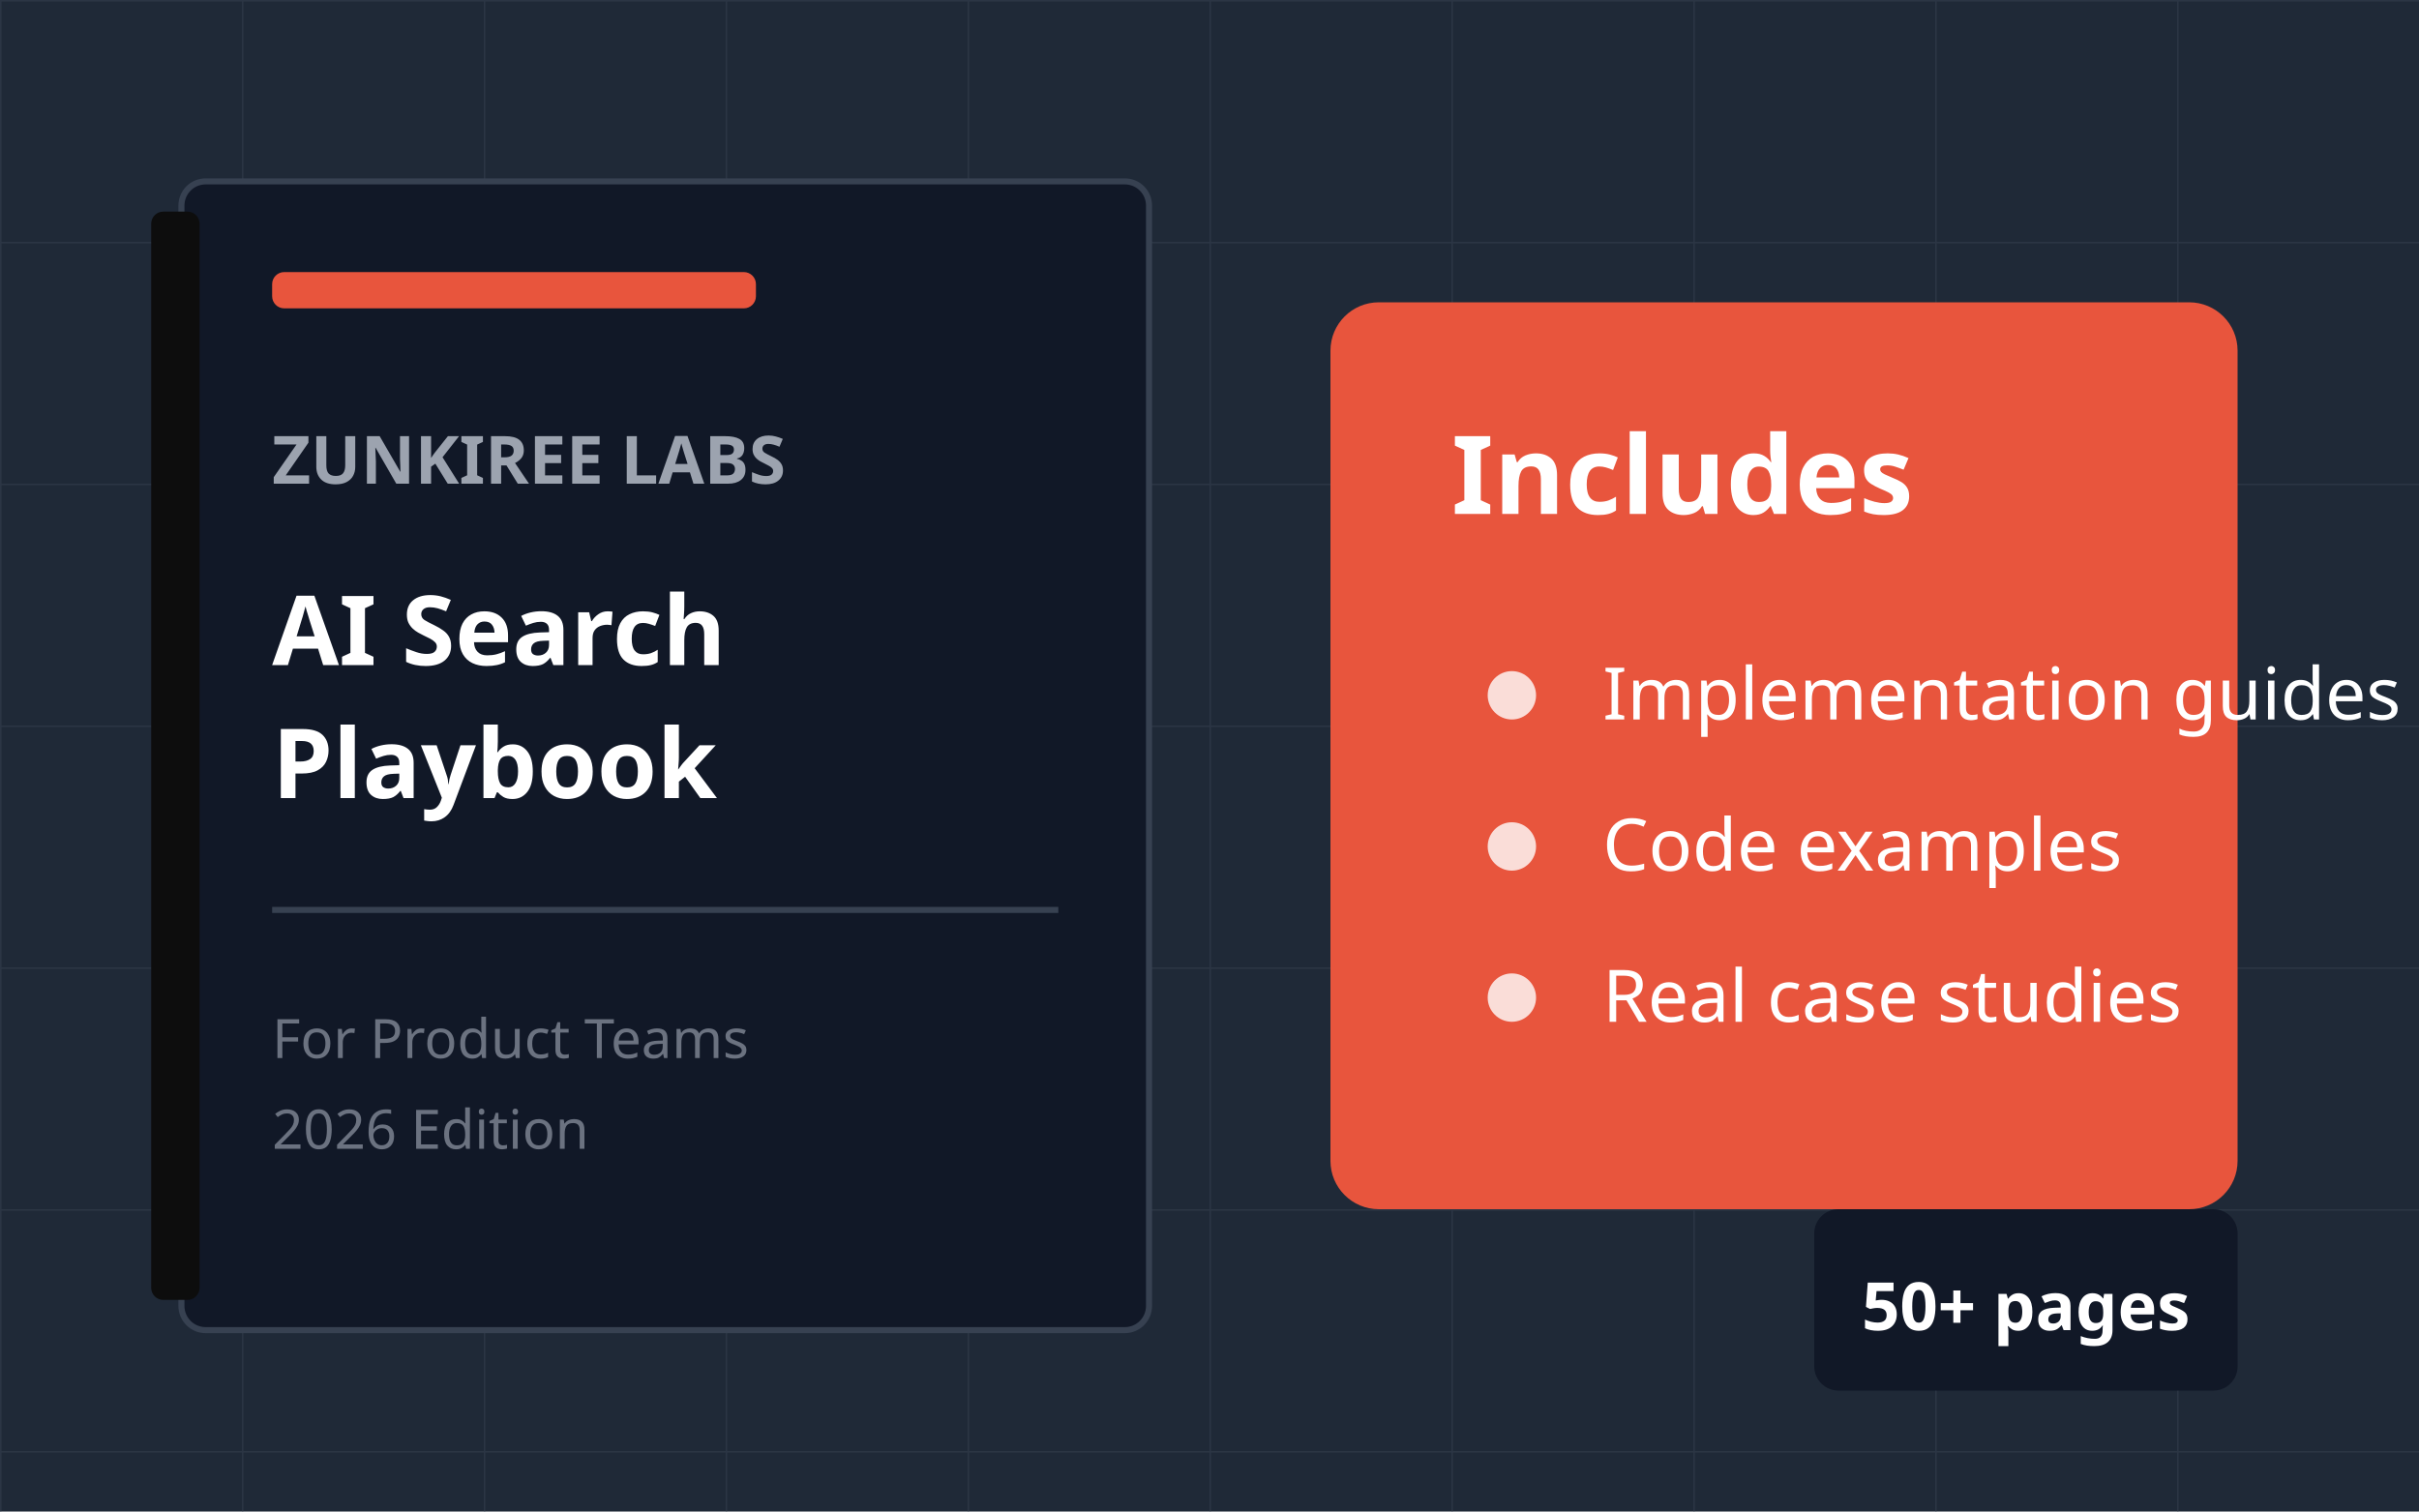
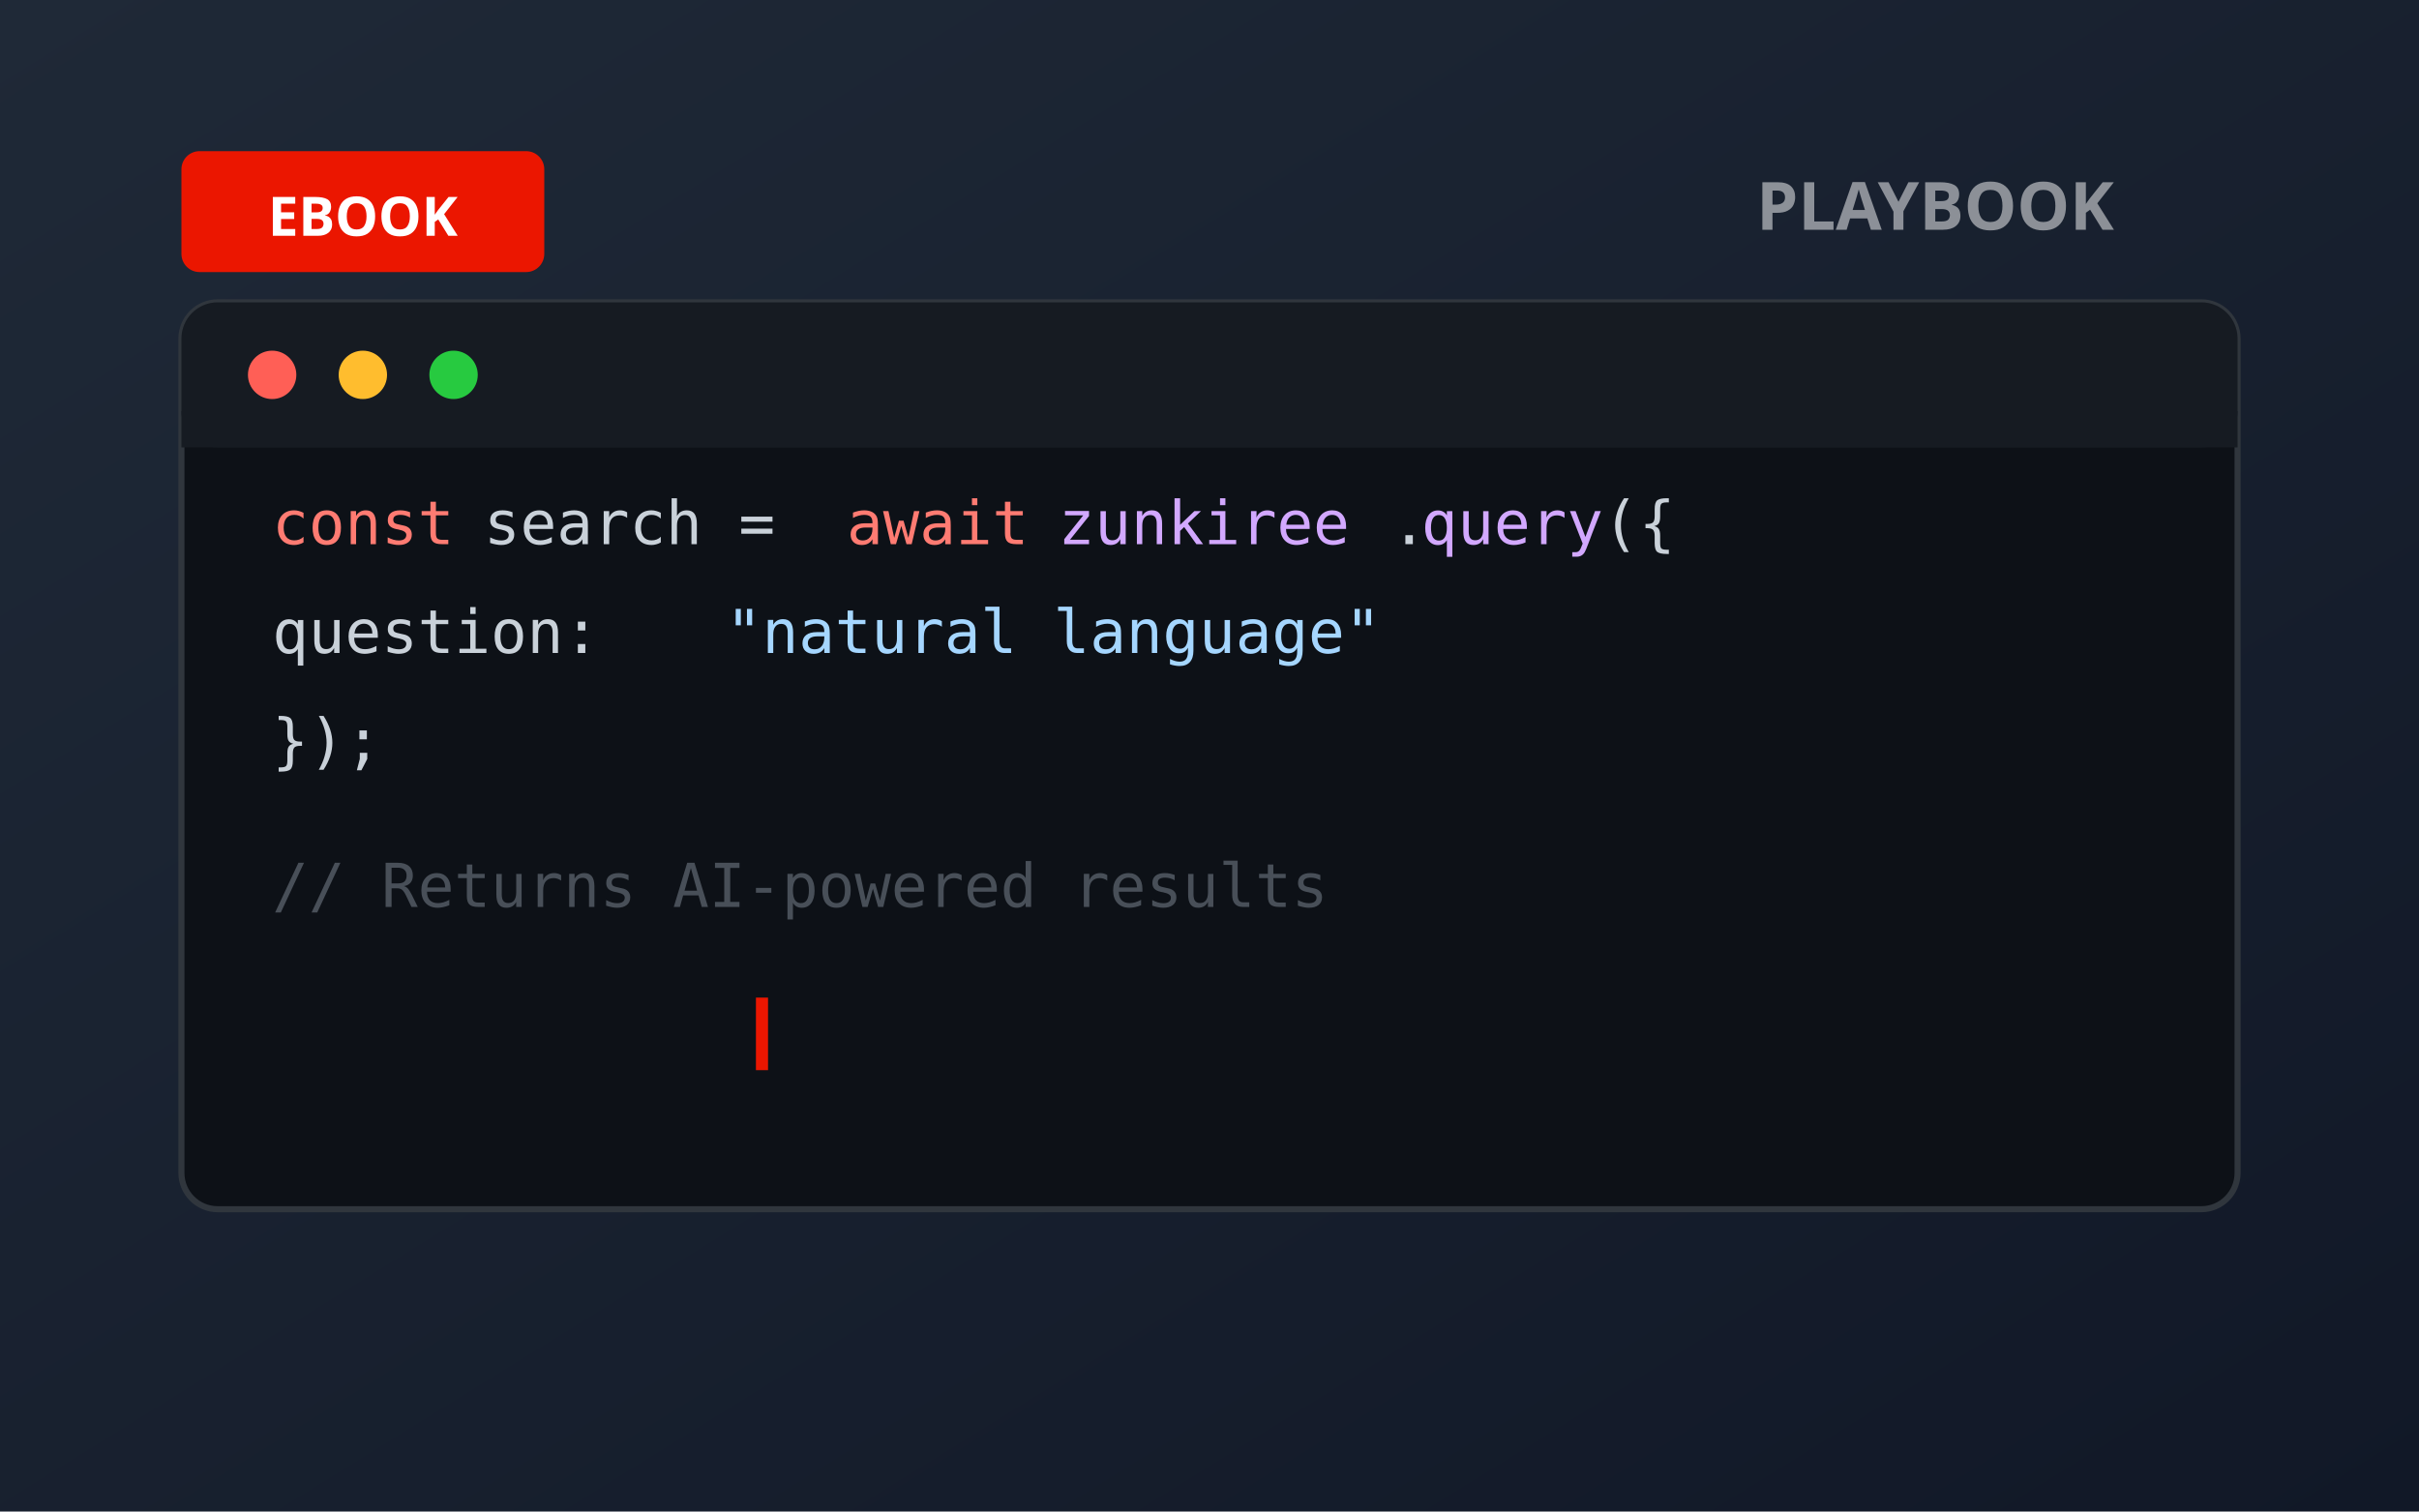
- <svg xmlns="http://www.w3.org/2000/svg" viewBox="0 0 400 250" fill="none">
-   <rect width="400" height="250" fill="#1F2937" />
+ <svg xmlns="http://www.w3.org/2000/svg" viewBox="0 0 400 250">
  <defs>
-     <pattern id="grid" width="40" height="40" patternUnits="userSpaceOnUse">
-       <path d="M 40 0 L 0 0 0 40" fill="none" stroke="#374151" stroke-width="0.5" />
-     </pattern>
+     <linearGradient id="spot-playbook-bg" x1="0%" y1="0%" x2="100%" y2="100%">
+       <stop offset="0%" stop-color="#1f2937" />
+       <stop offset="100%" stop-color="#111827" />
+     </linearGradient>
  </defs>
-   <rect width="400" height="250" fill="url(#grid)" opacity="0.5" />
-   <rect x="30" y="30" width="160" height="190" rx="4" fill="#111827" />
-   <rect x="30" y="30" width="160" height="190" rx="4" stroke="#374151" stroke-width="1" />
-   <rect x="25" y="35" width="8" height="180" fill="#0D0D0D" rx="2" />
-   <rect x="45" y="45" width="80" height="6" rx="2" fill="#E8553D" />
-   <text x="45" y="80" font-family="system-ui, sans-serif" font-size="11" font-weight="600" fill="#9CA3AF">ZUNKIREE LABS</text>
-   <text x="45" y="110" font-family="system-ui, sans-serif" font-size="16" font-weight="700" fill="white">AI Search</text>
-   <text x="45" y="132" font-family="system-ui, sans-serif" font-size="16" font-weight="700" fill="white">Playbook</text>
-   <rect x="45" y="150" width="130" height="1" fill="#374151" />
-   <text x="45" y="175" font-family="system-ui, sans-serif" font-size="9" fill="#6B7280">For Product Teams</text>
-   <text x="45" y="190" font-family="system-ui, sans-serif" font-size="9" fill="#6B7280">2026 Edition</text>
-   <rect x="220" y="50" width="150" height="150" rx="8" fill="#E8553D" />
-   <text x="240" y="85" font-family="system-ui, sans-serif" font-size="18" font-weight="700" fill="white">Includes</text>
-   <circle cx="250" cy="115" r="4" fill="white" opacity="0.8" />
-   <text x="265" y="119" font-family="system-ui, sans-serif" font-size="12" fill="white">Implementation guides</text>
-   <circle cx="250" cy="140" r="4" fill="white" opacity="0.8" />
-   <text x="265" y="144" font-family="system-ui, sans-serif" font-size="12" fill="white">Code examples</text>
-   <circle cx="250" cy="165" r="4" fill="white" opacity="0.8" />
-   <text x="265" y="169" font-family="system-ui, sans-serif" font-size="12" fill="white">Real case studies</text>
-   <rect x="300" y="200" width="70" height="30" rx="4" fill="#111827" />
-   <text x="335" y="220" font-family="system-ui, sans-serif" font-size="11" font-weight="600" fill="white" text-anchor="middle">50+ pages</text>
+   <rect width="400" height="250" fill="url(#spot-playbook-bg)" />
+   <g transform="translate(30, 50)">
+     <rect width="340" height="150" fill="#0d1117" rx="6" stroke="#30363d" stroke-width="1" />
+     <rect width="340" height="24" fill="#161b22" rx="6" />
+     <rect y="18" width="340" height="6" fill="#161b22" />
+     <circle cx="15" cy="12" r="4" fill="#ff5f56" />
+     <circle cx="30" cy="12" r="4" fill="#ffbd2e" />
+     <circle cx="45" cy="12" r="4" fill="#27ca40" />
+     <g font-family="monospace" font-size="10" transform="translate(15, 40)">
+       <text fill="#ff7b72">const</text>
+       <text x="35" fill="#c9d1d9"> search = </text>
+       <text x="95" fill="#ff7b72">await</text>
+       <text x="130" fill="#d2a8ff"> zunkiree</text>
+       <text x="185" fill="#c9d1d9">.</text>
+       <text x="190" fill="#d2a8ff">query</text>
+       <text x="220" fill="#c9d1d9">({</text>
+     </g>
+     <g font-family="monospace" font-size="10" transform="translate(15, 58)">
+       <text fill="#c9d1d9">  question: </text>
+       <text x="75" fill="#a5d6ff">"natural language"</text>
+     </g>
+     <g font-family="monospace" font-size="10" transform="translate(15, 76)">
+       <text fill="#c9d1d9">});</text>
+     </g>
+     <g font-family="monospace" font-size="10" transform="translate(15, 100)">
+       <text fill="#484f58">// Returns AI-powered results</text>
+     </g>
+     <rect x="95" y="115" width="2" height="12" fill="#EB1600">
+       <animate attributeName="opacity" values="1;0;1" dur="1s" repeatCount="indefinite" />
+     </rect>
+   </g>
+   <rect x="30" y="25" width="60" height="20" fill="#EB1600" rx="3" />
+   <text x="60" y="39" font-family="system-ui, sans-serif" font-size="9" font-weight="600" fill="#fff" text-anchor="middle">EBOOK</text>
+   <text x="320" y="38" font-family="system-ui, sans-serif" font-size="11" font-weight="600" fill="#fff" opacity="0.5" text-anchor="middle">PLAYBOOK</text>
</svg>
